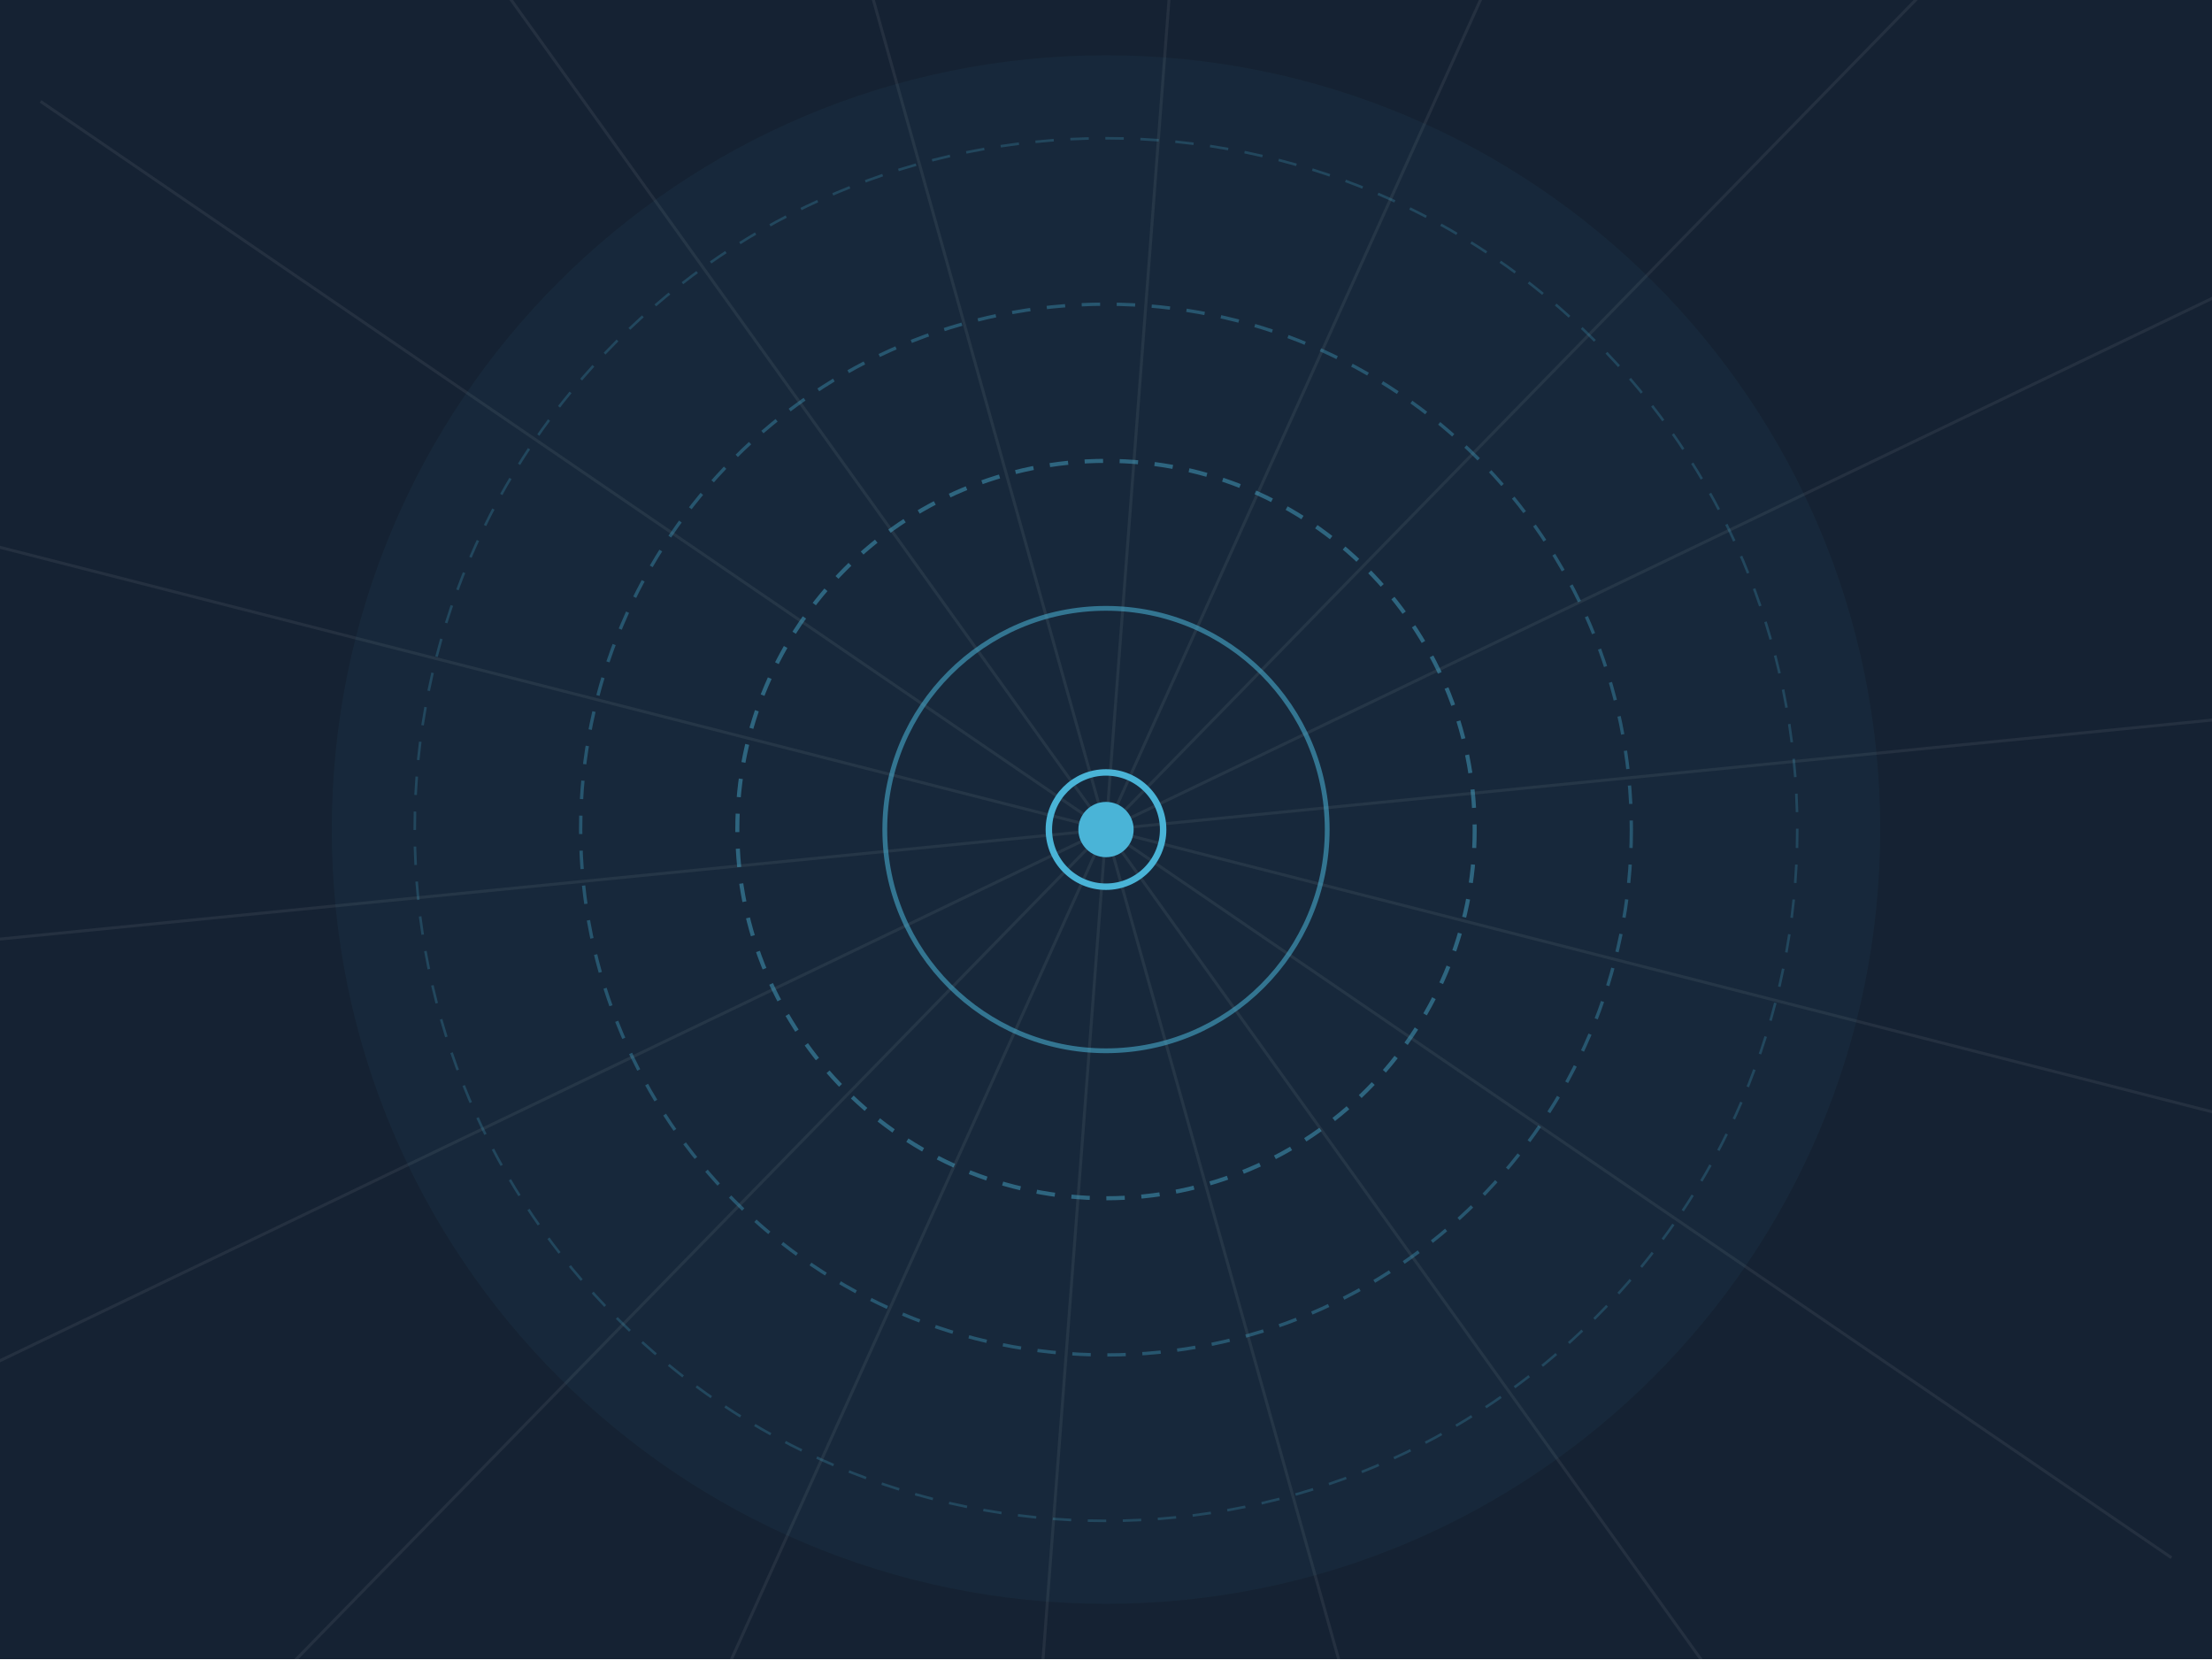
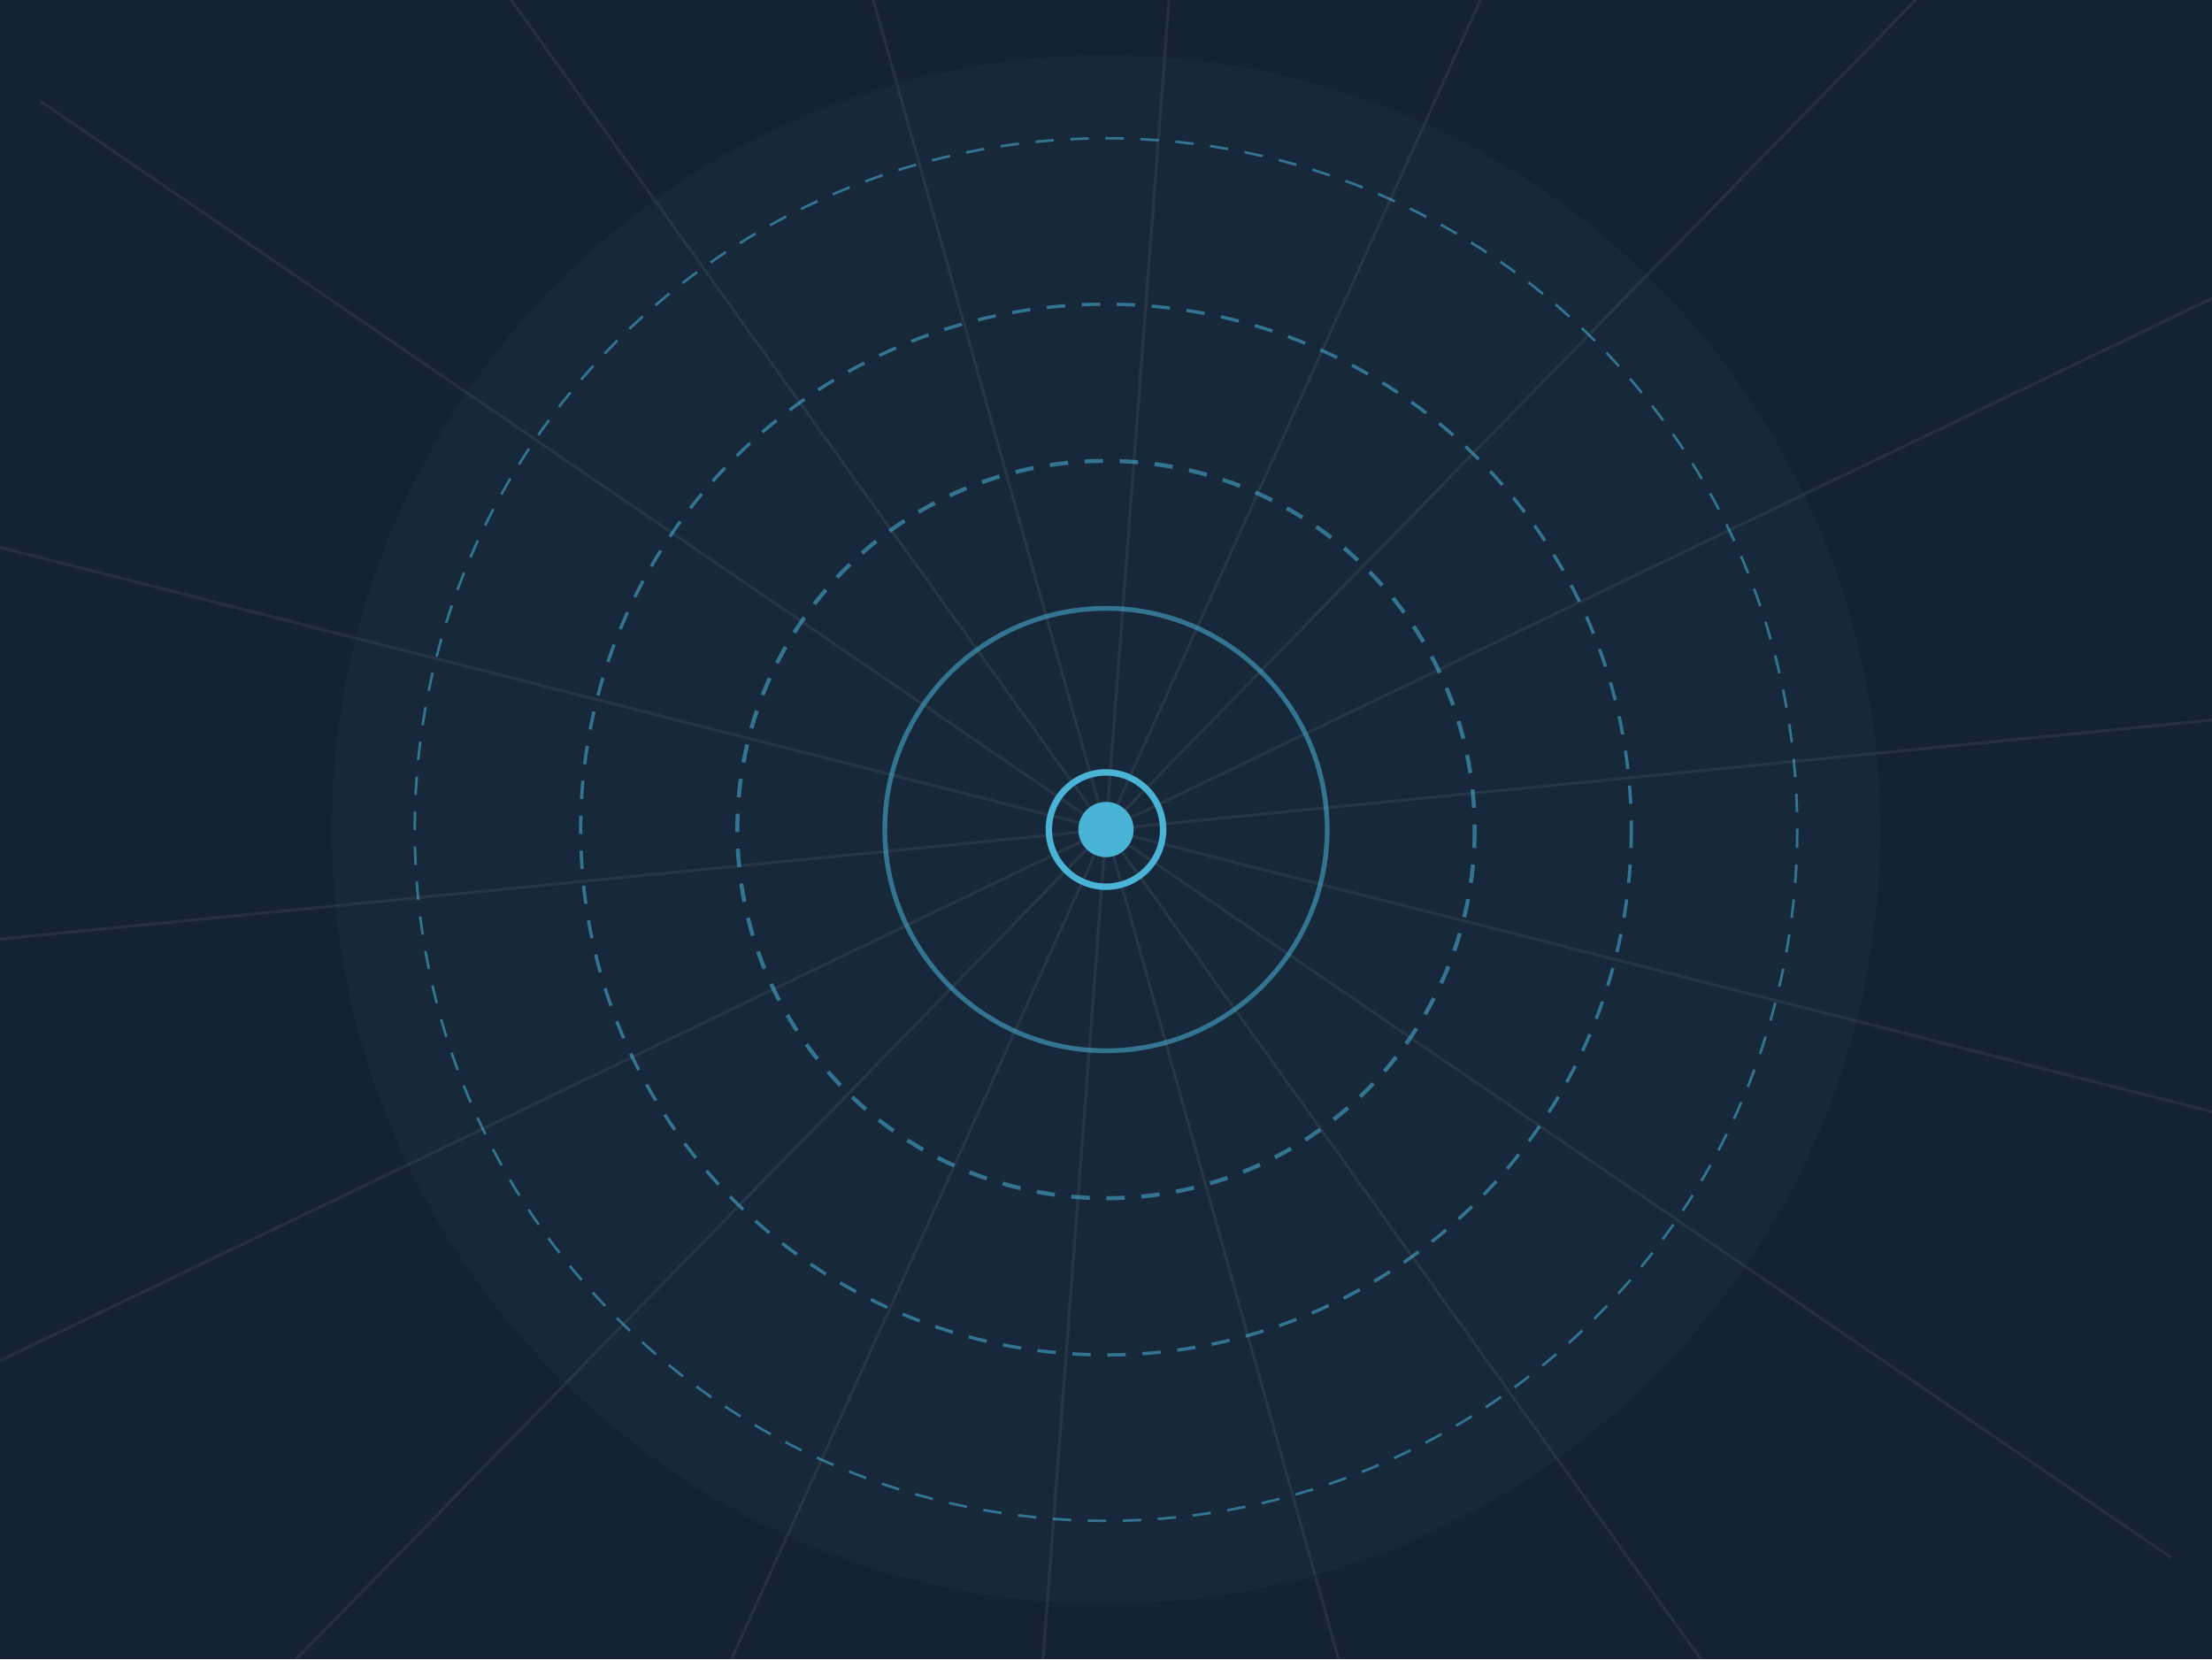
<svg xmlns="http://www.w3.org/2000/svg" viewBox="0 0 1200 900" width="1200" height="900" role="img" aria-label="Service area radius">
  <defs />
-   <style>.rg{animation:rg 4.5s ease-out infinite;transform-origin:600px 450px}@keyframes rg{0%{transform:scale(.7);opacity:0}35%{opacity:.55}100%{transform:scale(1.12);opacity:0}}@media (prefers-reduced-motion: reduce){*{animation:none!important}.dw{stroke-dashoffset:0!important}.fin{opacity:1!important}}</style>
+   <style>.rg{animation:rg 4.5s ease-out infinite;transform-origin:600px 450px}@keyframes rg{0%{transform:scale(.7);opacity:0}35%{opacity:.55}100%{transform:scale(1.12);opacity:0}}@media (prefers-reduced-motion: reduce){*{animation:none!important}.dw{stroke-dashoffset:0!important}.fin{opacity:1!important}}/*rest-state*/.rg{opacity:0.55}</style>
  <rect width="1200" height="900" fill="#152233" />
  <line x1="-78" y1="277" x2="1278" y2="623" stroke="#f4f3f0" stroke-width="1.6" opacity="0.07" />
  <line x1="22" y1="55" x2="1178" y2="845" stroke="#f4f3f0" stroke-width="1.6" opacity="0.07" />
  <line x1="192" y1="-119" x2="1008" y2="1019" stroke="#f4f3f0" stroke-width="1.6" opacity="0.07" />
  <line x1="411" y1="-224" x2="789" y2="1124" stroke="#f4f3f0" stroke-width="1.6" opacity="0.07" />
  <line x1="653" y1="-248" x2="547" y2="1148" stroke="#f4f3f0" stroke-width="1.6" opacity="0.07" />
  <line x1="888" y1="-188" x2="312" y2="1088" stroke="#f4f3f0" stroke-width="1.6" opacity="0.07" />
  <line x1="1089" y1="-51" x2="111" y2="951" stroke="#f4f3f0" stroke-width="1.6" opacity="0.07" />
  <line x1="1231" y1="147" x2="-31" y2="753" stroke="#f4f3f0" stroke-width="1.6" opacity="0.07" />
  <line x1="1297" y1="381" x2="-97" y2="519" stroke="#f4f3f0" stroke-width="1.6" opacity="0.07" />
  <circle cx="600" cy="450" r="420" fill="#4ab4d7" opacity="0.05" />
  <circle class="rg" cx="600" cy="450" r="120" fill="none" stroke="#4ab4d7" stroke-width="2.6" opacity="0.55" stroke-dasharray="none" style="animation-delay:0.0s" />
  <circle class="rg" cx="600" cy="450" r="200" fill="none" stroke="#4ab4d7" stroke-width="2.2" opacity="0.44" stroke-dasharray="10 9" style="animation-delay:0.5s" />
  <circle class="rg" cx="600" cy="450" r="285" fill="none" stroke="#4ab4d7" stroke-width="1.8" opacity="0.33" stroke-dasharray="10 9" style="animation-delay:1.0s" />
  <circle class="rg" cx="600" cy="450" r="375" fill="none" stroke="#4ab4d7" stroke-width="1.4" opacity="0.22" stroke-dasharray="10 9" style="animation-delay:1.5s" />
  <circle cx="600" cy="450" r="15" fill="#4ab4d7" />
  <circle cx="600" cy="450" r="31" fill="none" stroke="#4ab4d7" stroke-width="3.5" />
</svg>
